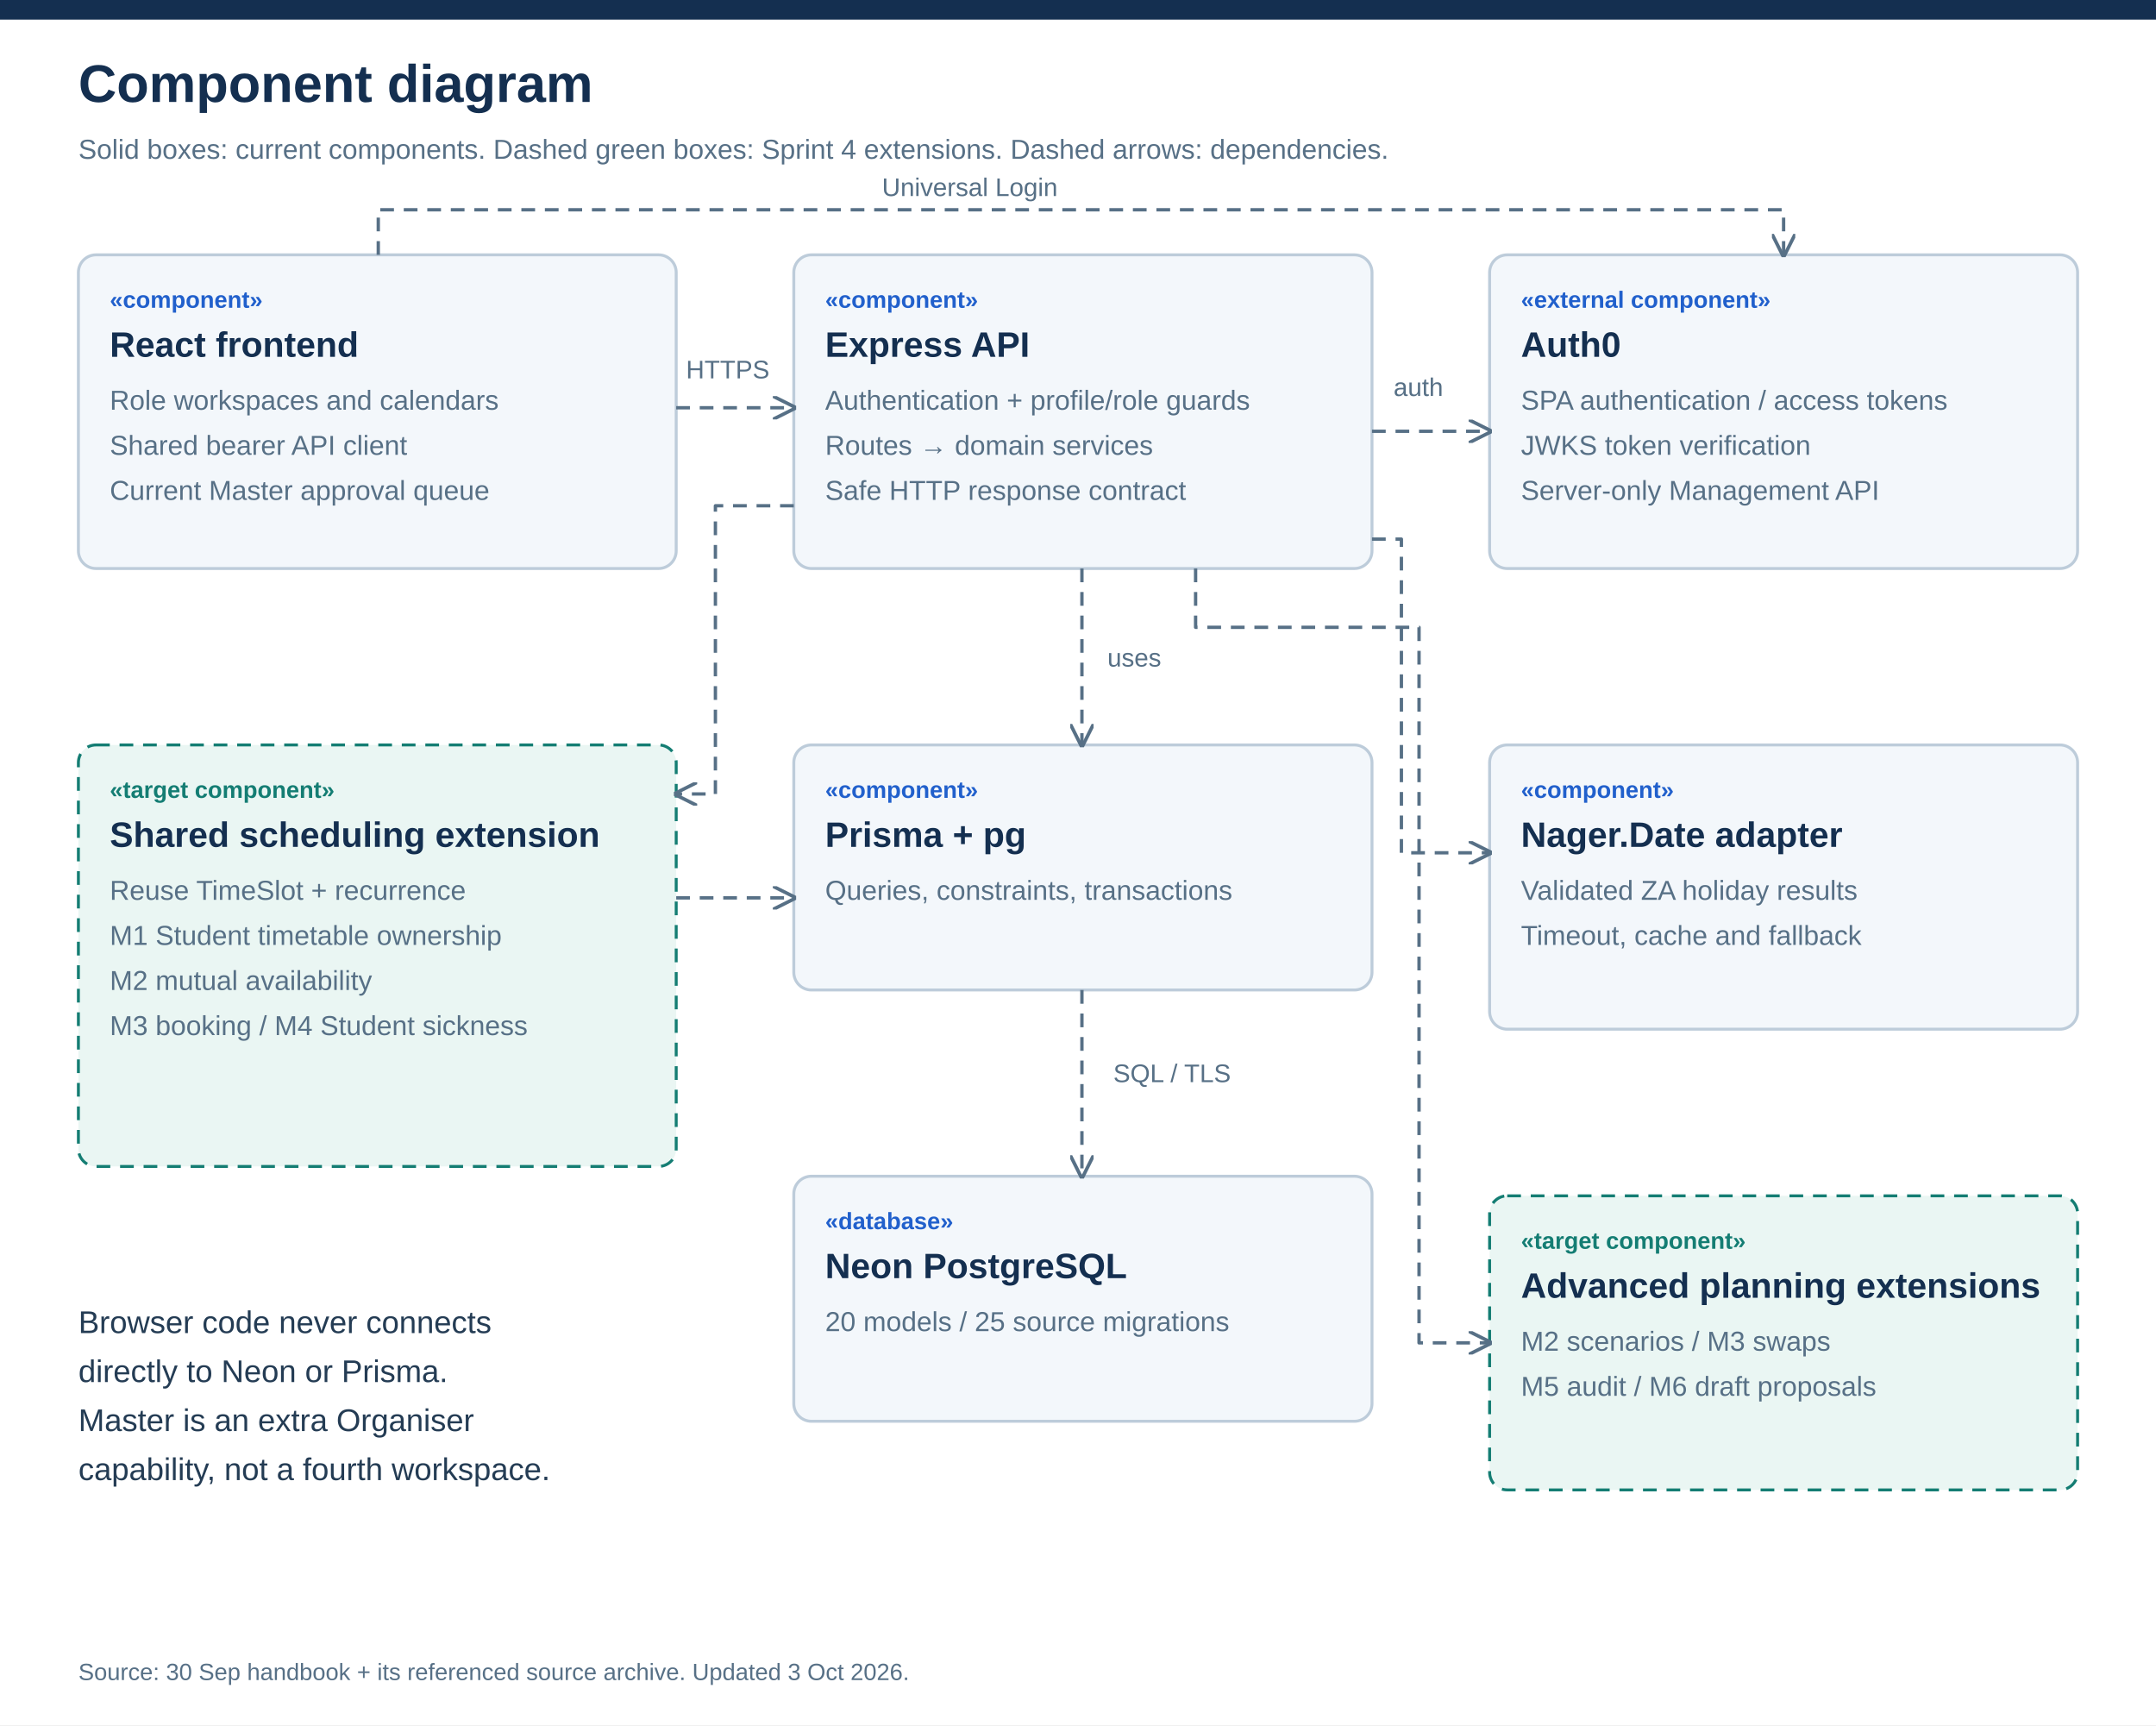
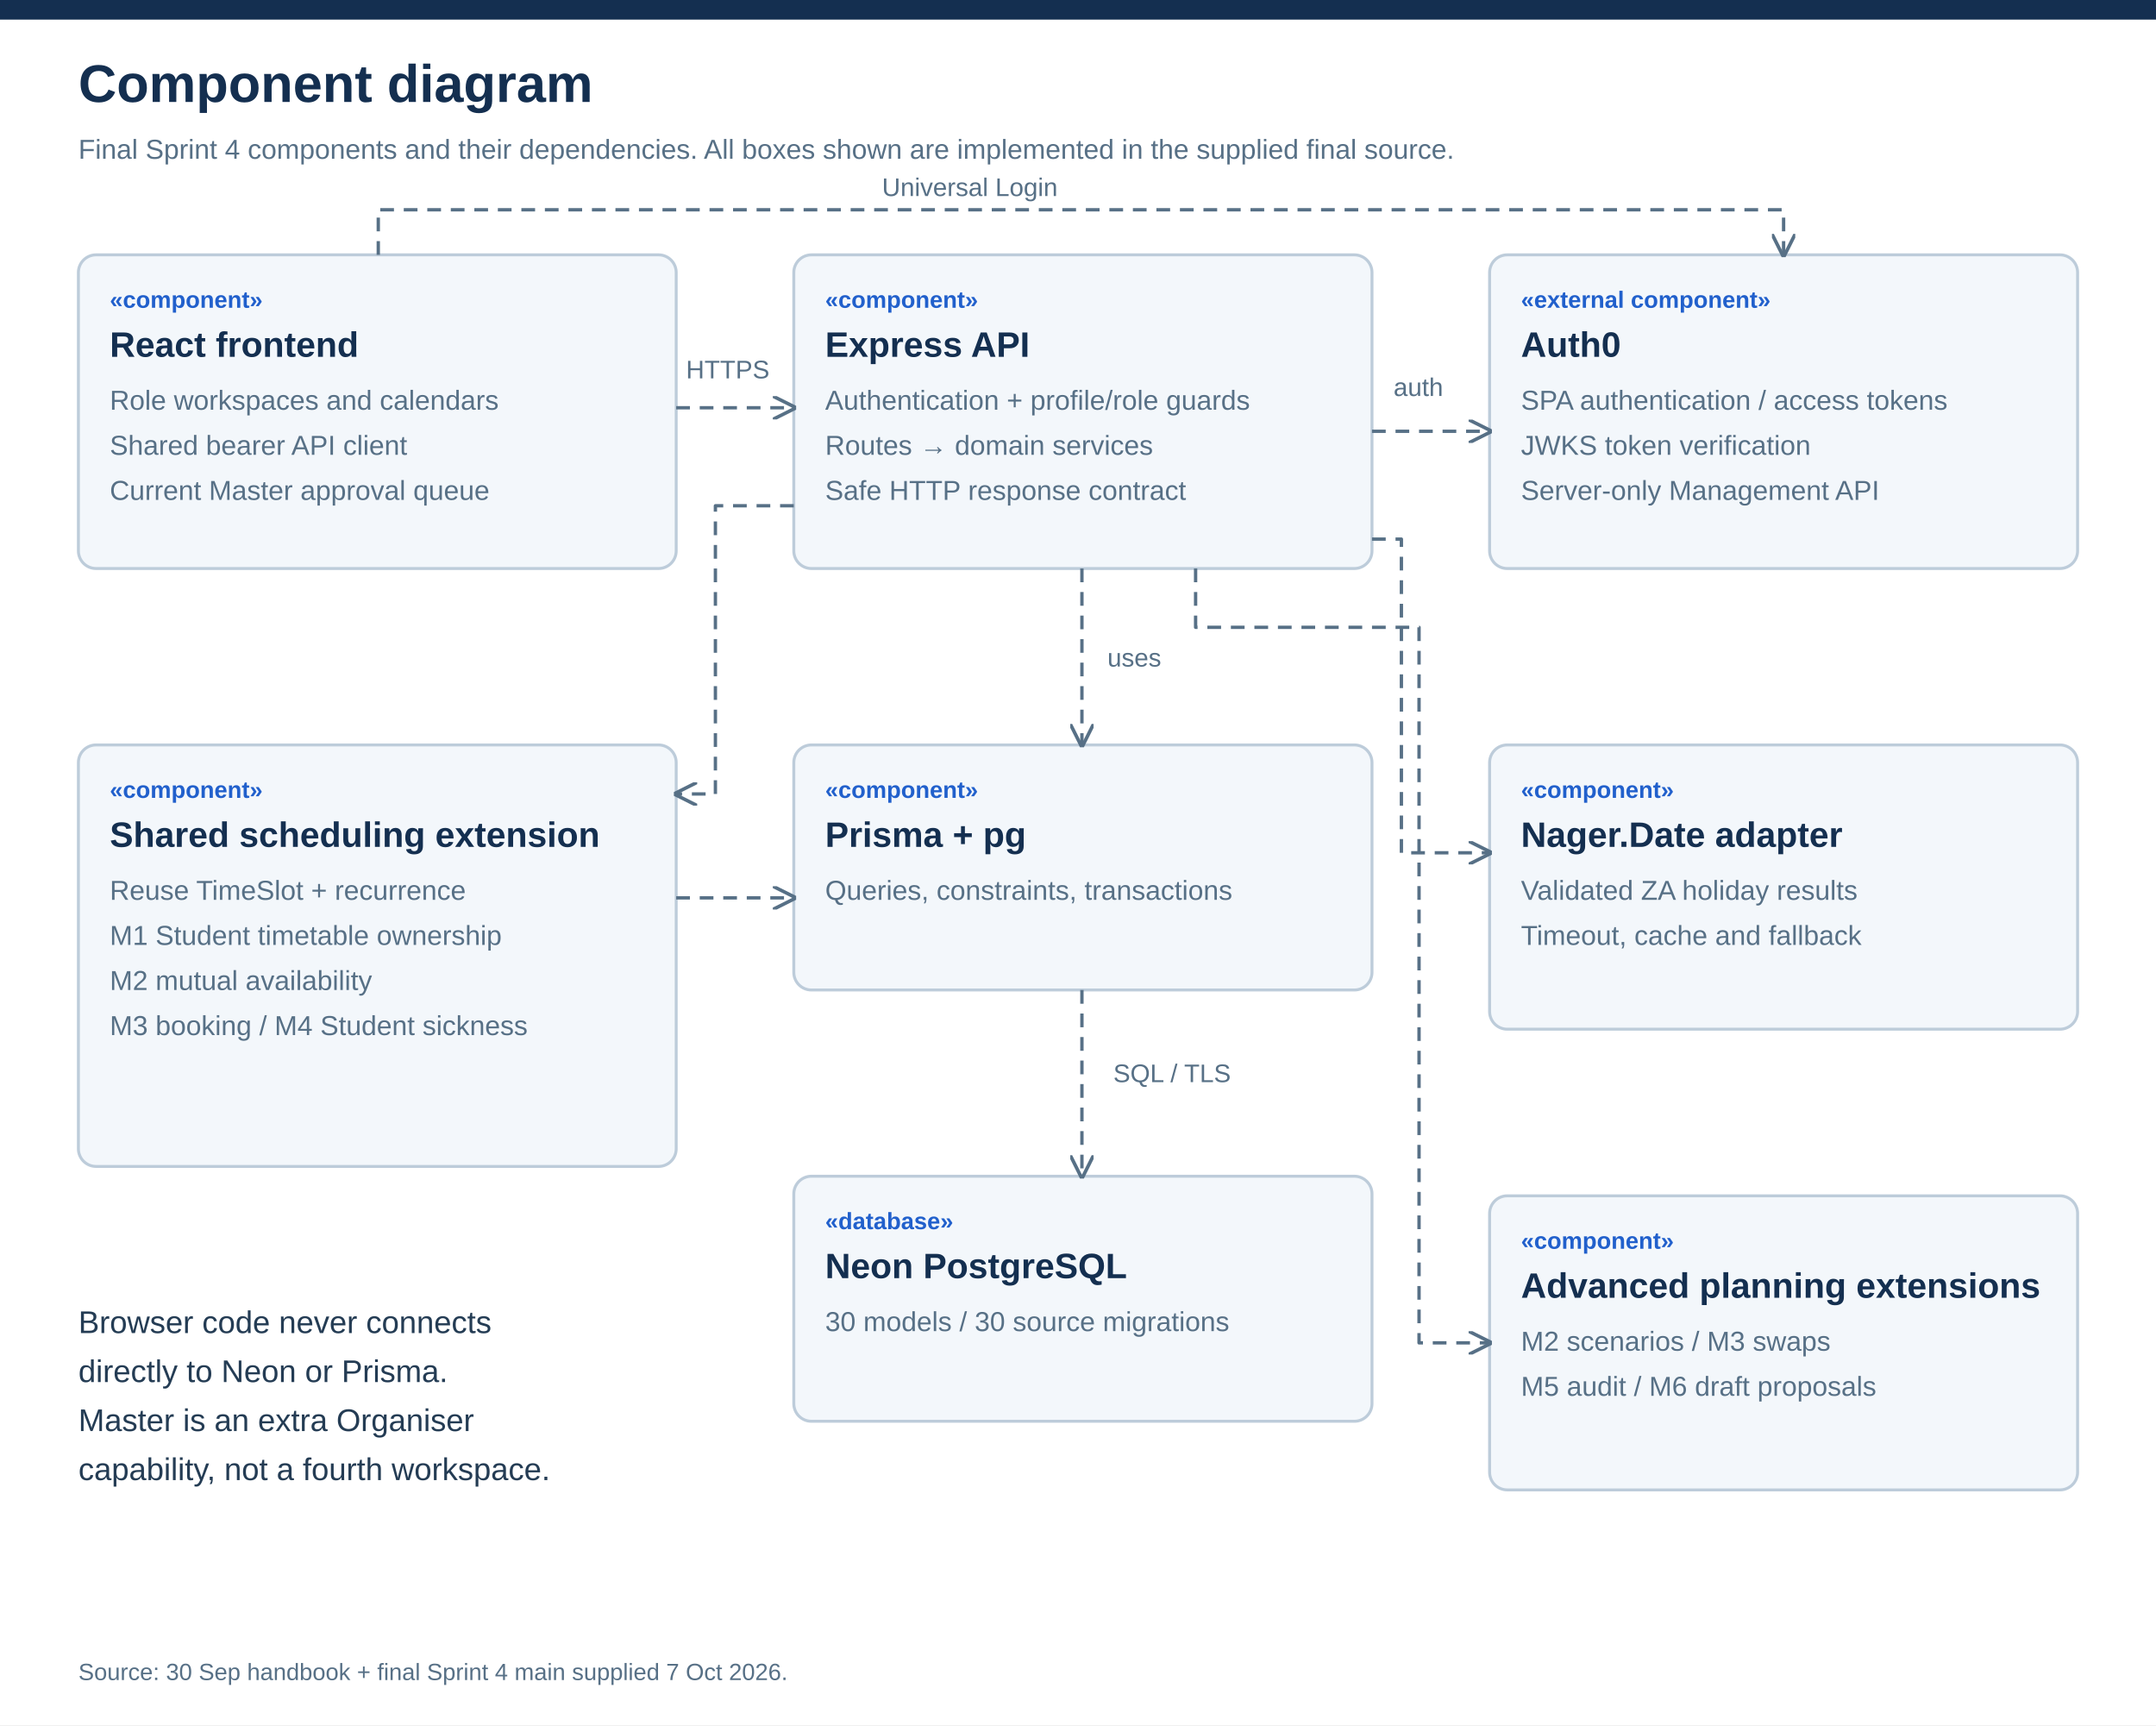
<svg xmlns="http://www.w3.org/2000/svg" width="1100" height="880" viewBox="0 0 1100 880" role="img" aria-label="Component diagram">
  <defs>
    <marker id="arrow" viewBox="0 0 10 10" refX="9" refY="5" markerWidth="7" markerHeight="7" orient="auto-start-reverse">
      <path d="M0 0 L10 5 L0 10" fill="none" stroke="#577086" stroke-width="1.5" />
    </marker>
    <marker id="triangle" viewBox="0 0 12 12" refX="11" refY="6" markerWidth="10" markerHeight="10" orient="auto">
      <path d="M1 1 L11 6 L1 11 Z" fill="white" stroke="#577086" />
    </marker>
  </defs>
  <rect width="1100" height="880" fill="white" />
  <rect width="1100" height="10" fill="#142f50" />
  <text x="40" y="52" font-size="27" fill="#142f50" font-weight="700" text-anchor="start">Component diagram</text>
-   <text x="40" y="81" font-size="14" fill="#577086" font-weight="400" text-anchor="start">Solid boxes: current components. Dashed green boxes: Sprint 4 extensions. Dashed arrows: dependencies.</text>
+   <text x="40" y="81" font-size="14" fill="#577086" font-weight="400" text-anchor="start">Final Sprint 4 components and their dependencies. All boxes shown are implemented in the supplied final source.</text>
  <style>text{font-family:Arial,Helvetica,sans-serif} .edge{fill:none;stroke:#577086;stroke-width:1.7;stroke-linejoin:round}</style>
  <rect x="40" y="130" width="305" height="160" rx="9" fill="#f3f7fb" stroke="#bdccda" stroke-width="1.5" />
  <text x="56" y="157" font-size="12" fill="#2160cc" font-weight="700" text-anchor="start">«component»</text>
  <text x="56" y="182" font-size="18" fill="#142f50" font-weight="700" text-anchor="start">React frontend</text>
  <text x="56" y="209" font-size="14" fill="#577086" font-weight="400" text-anchor="start">Role workspaces and calendars</text>
  <text x="56" y="232" font-size="14" fill="#577086" font-weight="400" text-anchor="start">Shared bearer API client</text>
  <text x="56" y="255" font-size="14" fill="#577086" font-weight="400" text-anchor="start">Current Master approval queue</text>
  <rect x="405" y="130" width="295" height="160" rx="9" fill="#f3f7fb" stroke="#bdccda" stroke-width="1.5" />
  <text x="421" y="157" font-size="12" fill="#2160cc" font-weight="700" text-anchor="start">«component»</text>
  <text x="421" y="182" font-size="18" fill="#142f50" font-weight="700" text-anchor="start">Express API</text>
  <text x="421" y="209" font-size="14" fill="#577086" font-weight="400" text-anchor="start">Authentication + profile/role guards</text>
  <text x="421" y="232" font-size="14" fill="#577086" font-weight="400" text-anchor="start">Routes → domain services</text>
  <text x="421" y="255" font-size="14" fill="#577086" font-weight="400" text-anchor="start">Safe HTTP response contract</text>
  <rect x="760" y="130" width="300" height="160" rx="9" fill="#f3f7fb" stroke="#bdccda" stroke-width="1.5" />
  <text x="776" y="157" font-size="12" fill="#2160cc" font-weight="700" text-anchor="start">«external component»</text>
  <text x="776" y="182" font-size="18" fill="#142f50" font-weight="700" text-anchor="start">Auth0</text>
  <text x="776" y="209" font-size="14" fill="#577086" font-weight="400" text-anchor="start">SPA authentication / access tokens</text>
  <text x="776" y="232" font-size="14" fill="#577086" font-weight="400" text-anchor="start">JWKS token verification</text>
  <text x="776" y="255" font-size="14" fill="#577086" font-weight="400" text-anchor="start">Server-only Management API</text>
  <rect x="405" y="380" width="295" height="125" rx="9" fill="#f3f7fb" stroke="#bdccda" stroke-width="1.5" />
  <text x="421" y="407" font-size="12" fill="#2160cc" font-weight="700" text-anchor="start">«component»</text>
  <text x="421" y="432" font-size="18" fill="#142f50" font-weight="700" text-anchor="start">Prisma + pg</text>
  <text x="421" y="459" font-size="14" fill="#577086" font-weight="400" text-anchor="start">Queries, constraints, transactions</text>
  <rect x="405" y="600" width="295" height="125" rx="9" fill="#f3f7fb" stroke="#bdccda" stroke-width="1.5" />
  <text x="421" y="627" font-size="12" fill="#2160cc" font-weight="700" text-anchor="start">«database»</text>
  <text x="421" y="652" font-size="18" fill="#142f50" font-weight="700" text-anchor="start">Neon PostgreSQL</text>
-   <text x="421" y="679" font-size="14" fill="#577086" font-weight="400" text-anchor="start">20 models / 25 source migrations</text>
-   <rect x="40" y="380" width="305" height="215" rx="9" fill="#eaf6f3" stroke="#147d73" stroke-width="1.5" stroke-dasharray="7 5" />
-   <text x="56" y="407" font-size="12" fill="#147d73" font-weight="700" text-anchor="start">«target component»</text>
+   <text x="421" y="679" font-size="14" fill="#577086" font-weight="400" text-anchor="start">30 models / 30 source migrations</text>
+   <rect x="40" y="380" width="305" height="215" rx="9" fill="#f3f7fb" stroke="#bdccda" stroke-width="1.5" />
+   <text x="56" y="407" font-size="12" fill="#2160cc" font-weight="700" text-anchor="start">«component»</text>
  <text x="56" y="432" font-size="18" fill="#142f50" font-weight="700" text-anchor="start">Shared scheduling extension</text>
  <text x="56" y="459" font-size="14" fill="#577086" font-weight="400" text-anchor="start">Reuse TimeSlot + recurrence</text>
  <text x="56" y="482" font-size="14" fill="#577086" font-weight="400" text-anchor="start">M1 Student timetable ownership</text>
  <text x="56" y="505" font-size="14" fill="#577086" font-weight="400" text-anchor="start">M2 mutual availability</text>
  <text x="56" y="528" font-size="14" fill="#577086" font-weight="400" text-anchor="start">M3 booking / M4 Student sickness</text>
  <rect x="760" y="380" width="300" height="145" rx="9" fill="#f3f7fb" stroke="#bdccda" stroke-width="1.5" />
  <text x="776" y="407" font-size="12" fill="#2160cc" font-weight="700" text-anchor="start">«component»</text>
  <text x="776" y="432" font-size="18" fill="#142f50" font-weight="700" text-anchor="start">Nager.Date adapter</text>
  <text x="776" y="459" font-size="14" fill="#577086" font-weight="400" text-anchor="start">Validated ZA holiday results</text>
  <text x="776" y="482" font-size="14" fill="#577086" font-weight="400" text-anchor="start">Timeout, cache and fallback</text>
-   <rect x="760" y="610" width="300" height="150" rx="9" fill="#eaf6f3" stroke="#147d73" stroke-width="1.5" stroke-dasharray="7 5" />
-   <text x="776" y="637" font-size="12" fill="#147d73" font-weight="700" text-anchor="start">«target component»</text>
+   <rect x="760" y="610" width="300" height="150" rx="9" fill="#f3f7fb" stroke="#bdccda" stroke-width="1.5" />
+   <text x="776" y="637" font-size="12" fill="#2160cc" font-weight="700" text-anchor="start">«component»</text>
  <text x="776" y="662" font-size="18" fill="#142f50" font-weight="700" text-anchor="start">Advanced planning extensions</text>
  <text x="776" y="689" font-size="14" fill="#577086" font-weight="400" text-anchor="start">M2 scenarios / M3 swaps</text>
  <text x="776" y="712" font-size="14" fill="#577086" font-weight="400" text-anchor="start">M5 audit / M6 draft proposals</text>
  <path d="M345 208 L405 208" class="edge" stroke-dasharray="7 5" marker-end="url(#arrow)" />
  <text x="350" y="193" font-size="13" fill="#577086" font-weight="500" text-anchor="start">HTTPS</text>
  <path d="M700 220 L760 220" class="edge" stroke-dasharray="7 5" marker-end="url(#arrow)" />
  <text x="711" y="202" font-size="13" fill="#577086" font-weight="500" text-anchor="start">auth</text>
  <path d="M193 130 L193 107 L910 107 L910 130" class="edge" stroke-dasharray="7 5" marker-end="url(#arrow)" />
  <text x="450" y="100" font-size="13" fill="#577086" font-weight="500" text-anchor="start">Universal Login</text>
  <path d="M552 290 L552 380" class="edge" stroke-dasharray="7 5" marker-end="url(#arrow)" />
  <text x="565" y="340" font-size="13" fill="#577086" font-weight="500" text-anchor="start">uses</text>
  <path d="M552 505 L552 600" class="edge" stroke-dasharray="7 5" marker-end="url(#arrow)" />
  <text x="568" y="552" font-size="13" fill="#577086" font-weight="500" text-anchor="start">SQL / TLS</text>
  <path d="M345 458 L405 458" class="edge" stroke-dasharray="7 5" marker-end="url(#arrow)" />
  <path d="M700 275 L715 275 L715 435 L760 435" class="edge" stroke-dasharray="7 5" marker-end="url(#arrow)" />
  <path d="M405 258 L365 258 L365 405 L345 405" class="edge" stroke-dasharray="7 5" marker-end="url(#arrow)" />
  <path d="M610 290 L610 320 L724 320 L724 685 L760 685" class="edge" stroke-dasharray="7 5" marker-end="url(#arrow)" />
  <text x="40" y="680" font-size="16" fill="#243c54" font-weight="400" text-anchor="start">Browser code never connects</text>
  <text x="40" y="705" font-size="16" fill="#243c54" font-weight="400" text-anchor="start">directly to Neon or Prisma.</text>
  <text x="40" y="730" font-size="16" fill="#243c54" font-weight="400" text-anchor="start">Master is an extra Organiser</text>
  <text x="40" y="755" font-size="16" fill="#243c54" font-weight="400" text-anchor="start">capability, not a fourth workspace.</text>
-   <text x="40" y="857" font-size="12" fill="#577086" font-weight="400" text-anchor="start">Source: 30 Sep handbook + its referenced source archive. Updated 3 Oct 2026.</text>
+   <text x="40" y="857" font-size="12" fill="#577086" font-weight="400" text-anchor="start">Source: 30 Sep handbook + final Sprint 4 main supplied 7 Oct 2026.</text>
</svg>
